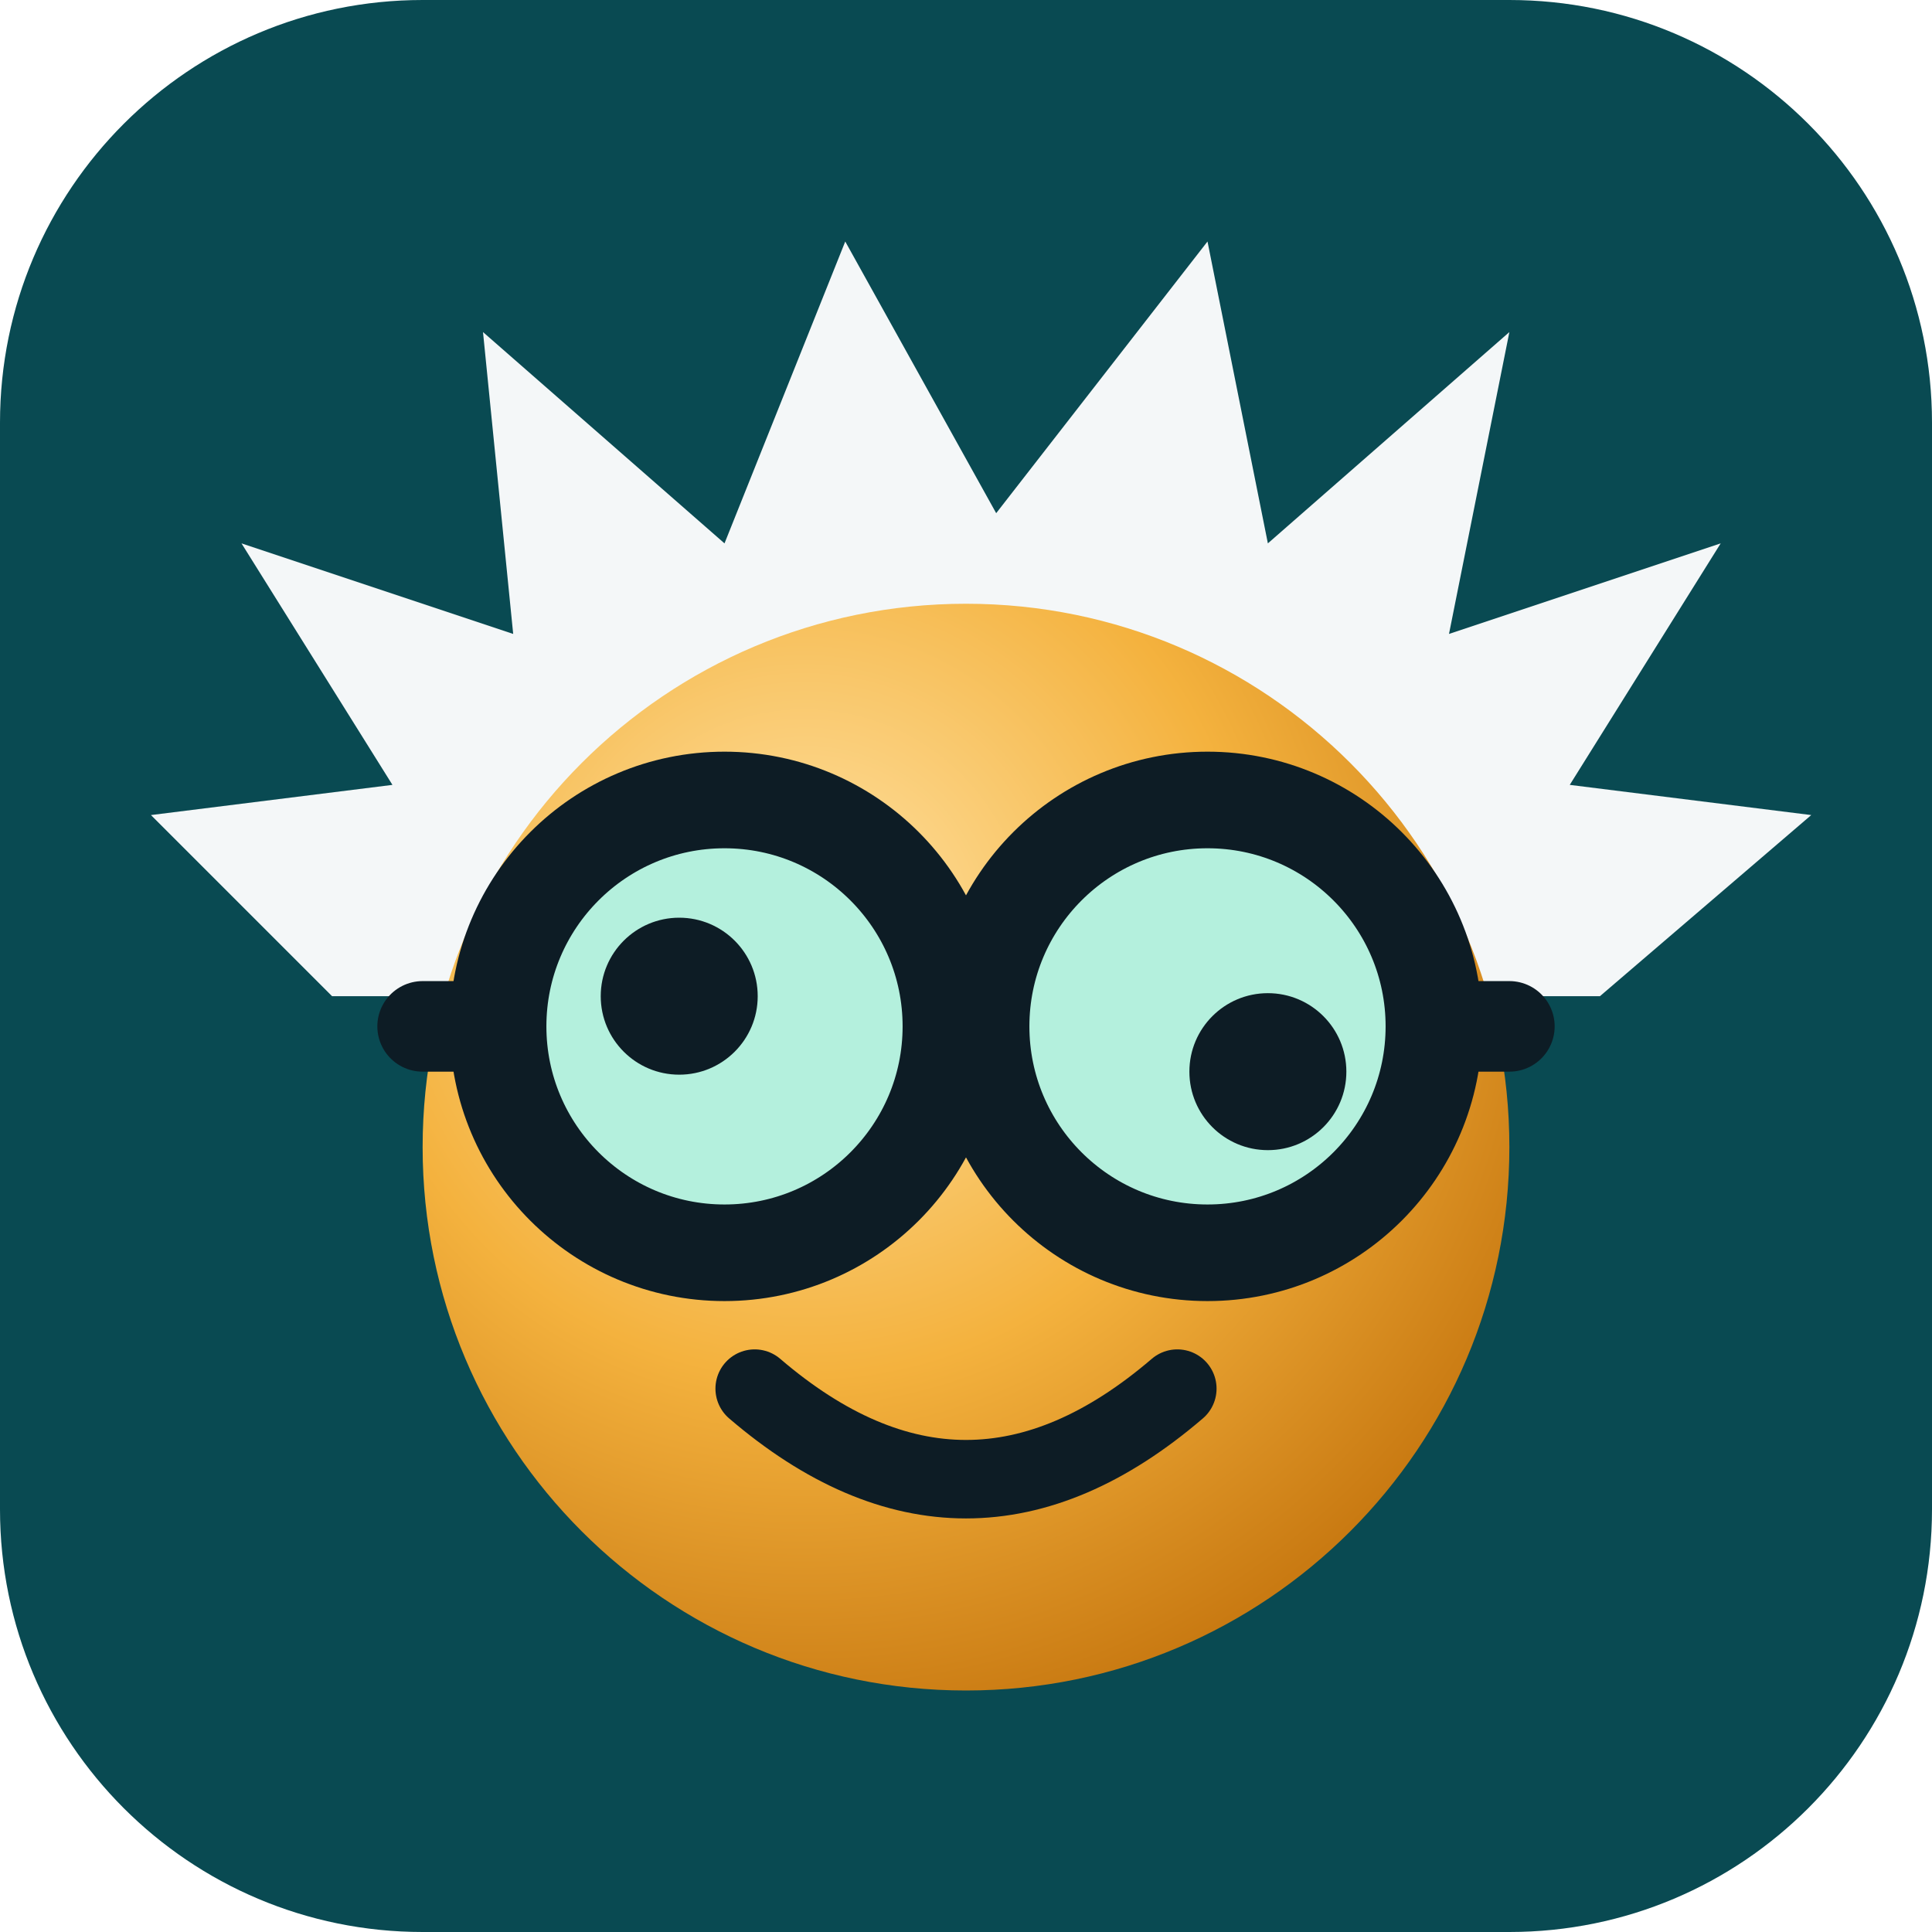
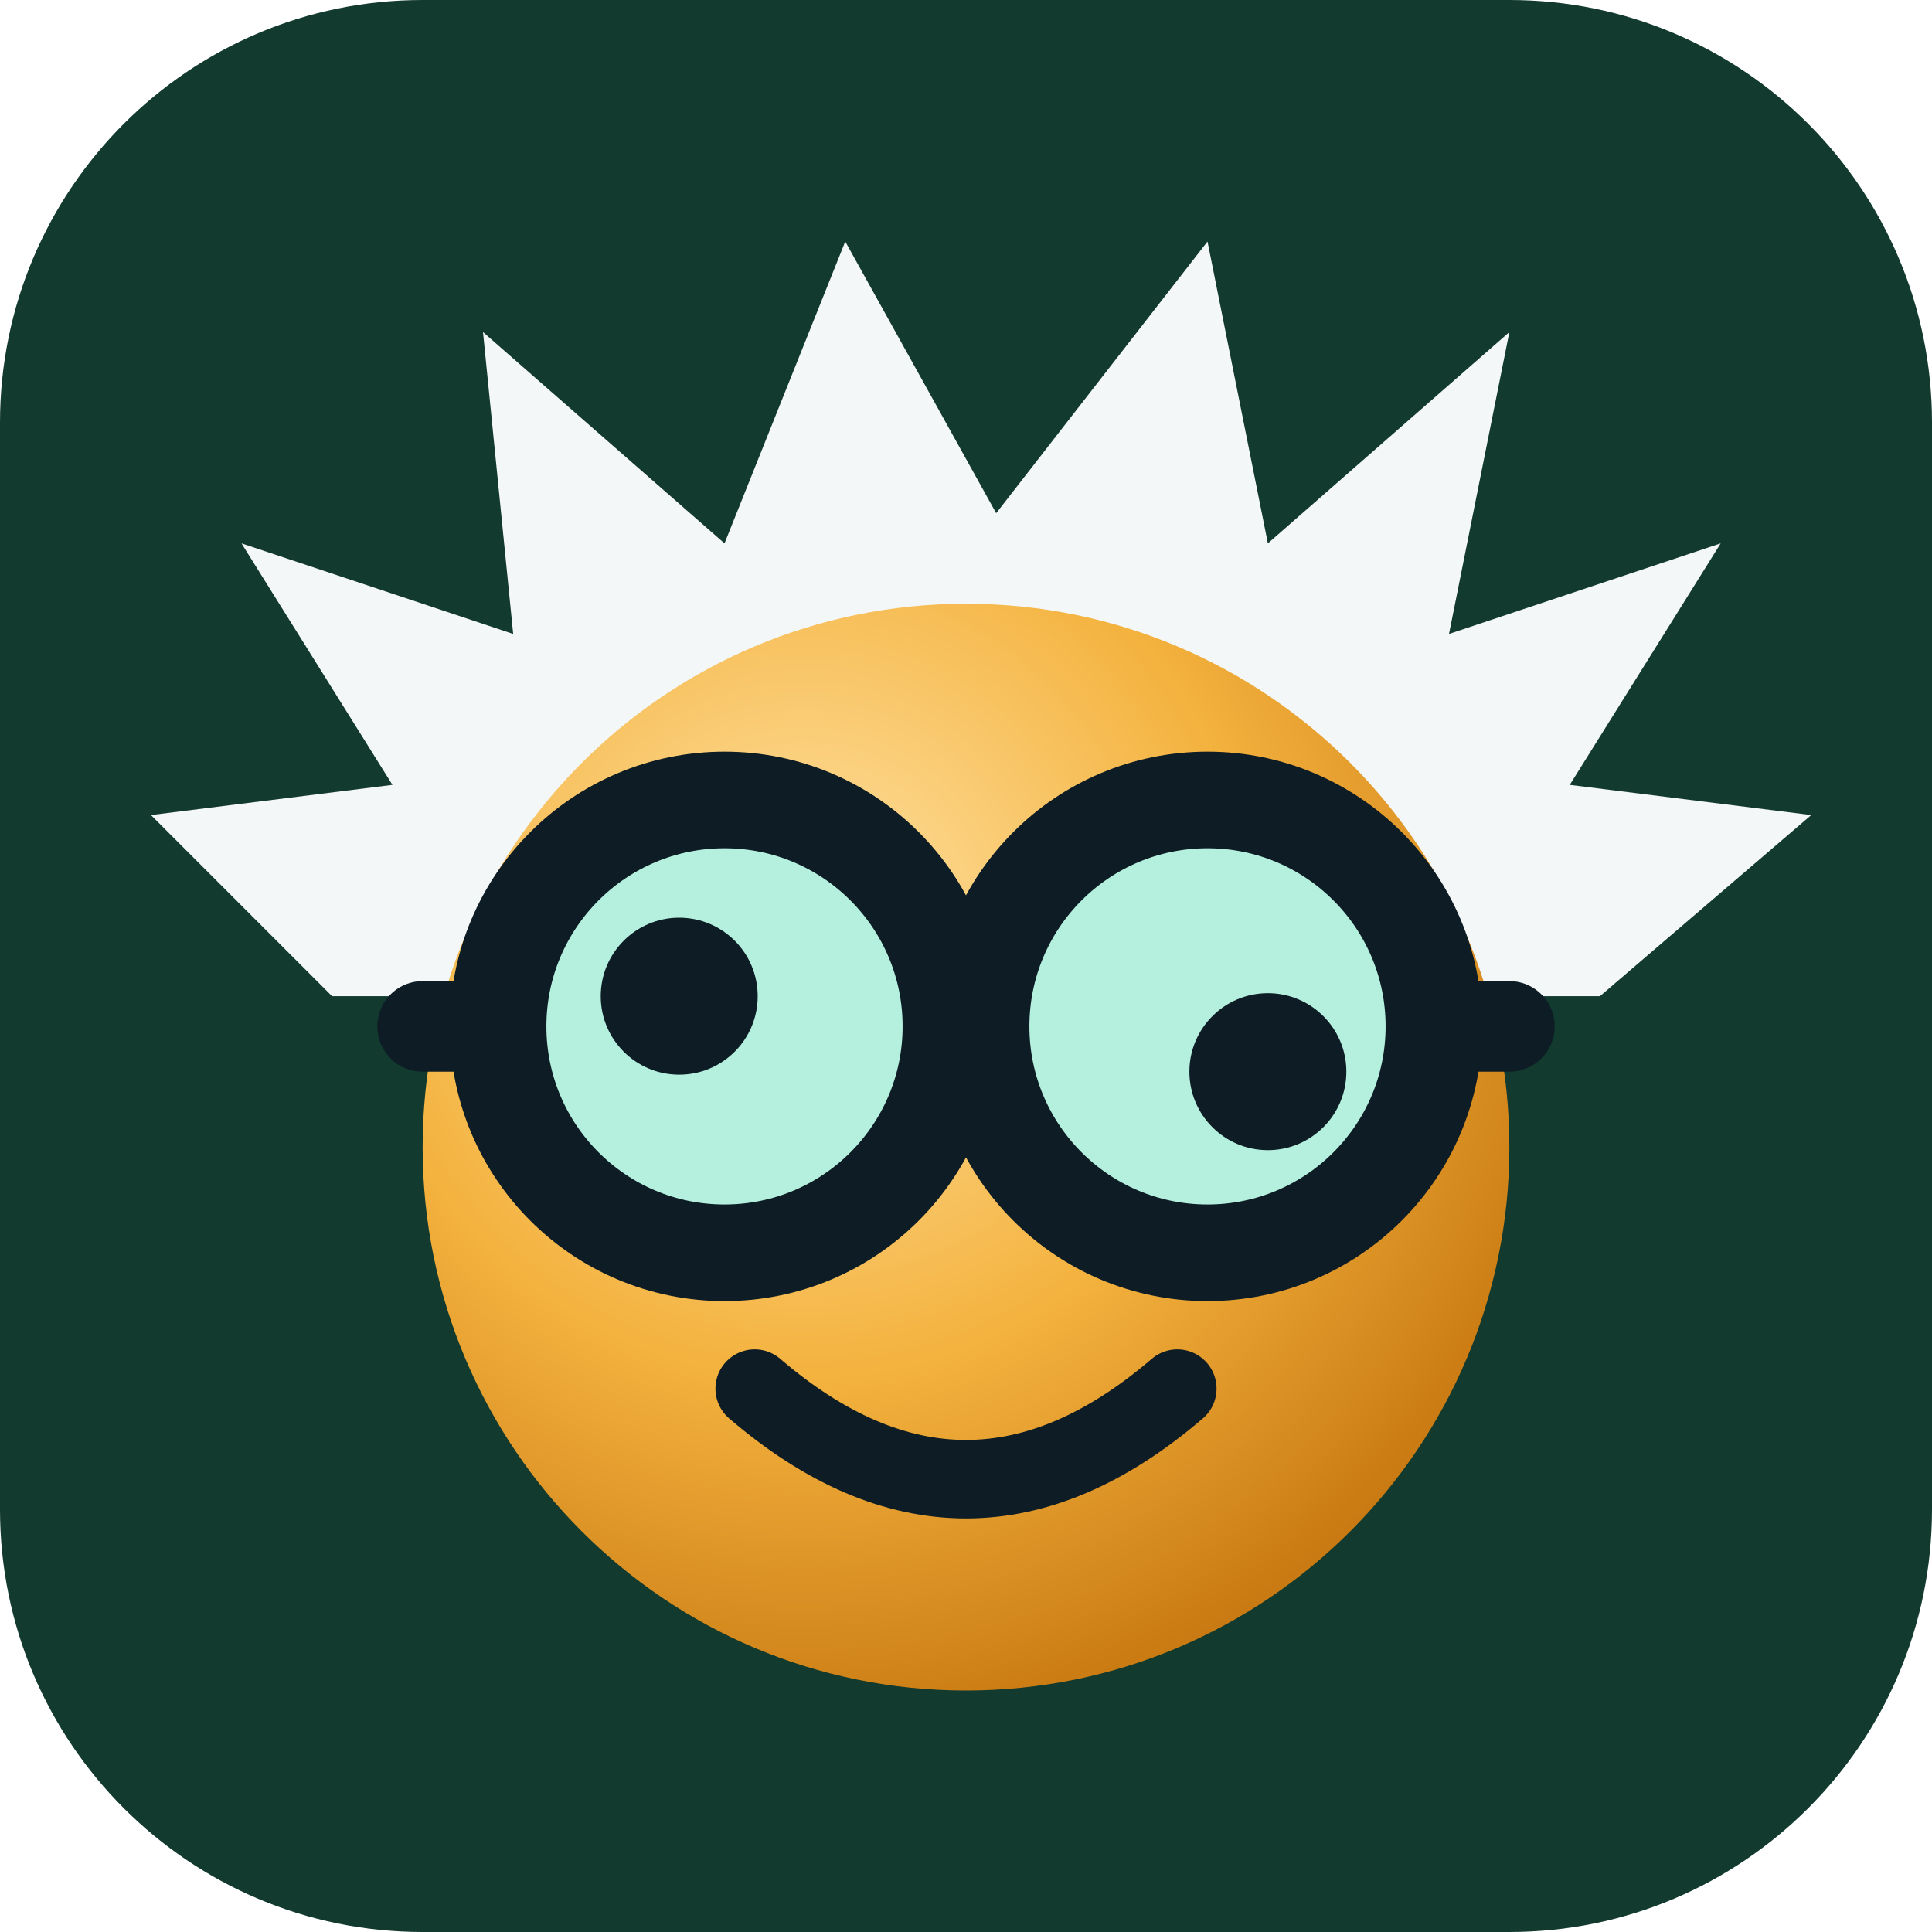
<svg xmlns="http://www.w3.org/2000/svg" viewBox="0 0 64 64">
-   <rect width="64" height="64" rx="14" fill="#094a52" />
+   <rect width="64" height="64" rx="14" fill="#123a2e" />
  <path d="M11 33 L5 27 L13 26 L8 18 L17 21 L16 11 L24 18 L28 8 L33 17 L40 8 L42 18 L50 11 L48 21 L57 18 L52 26 L60 27 L53 33 Z" fill="#f4f7f8" />
  <defs>
    <radialGradient id="a" cx="35%" cy="30%" r="75%">
      <stop offset="0" stop-color="#ffe3a6" />
      <stop offset=".55" stop-color="#f4b23e" />
      <stop offset="1" stop-color="#c97a12" />
    </radialGradient>
  </defs>
  <circle cx="32" cy="38" r="18" fill="url(#a)" />
  <path d="M14 34 H50" stroke="#0d1c25" stroke-width="3" stroke-linecap="round" />
  <circle cx="24" cy="34" r="7.5" fill="#b4f0dd" stroke="#0d1c25" stroke-width="3.2" />
  <circle cx="40" cy="34" r="7.5" fill="#b4f0dd" stroke="#0d1c25" stroke-width="3.2" />
  <circle cx="22.5" cy="33" r="2.6" fill="#0d1c25" />
  <circle cx="42" cy="35.5" r="2.6" fill="#0d1c25" />
  <path d="M25 46 Q32 52 39 46" fill="none" stroke="#0d1c25" stroke-width="2.6" stroke-linecap="round" />
</svg>
